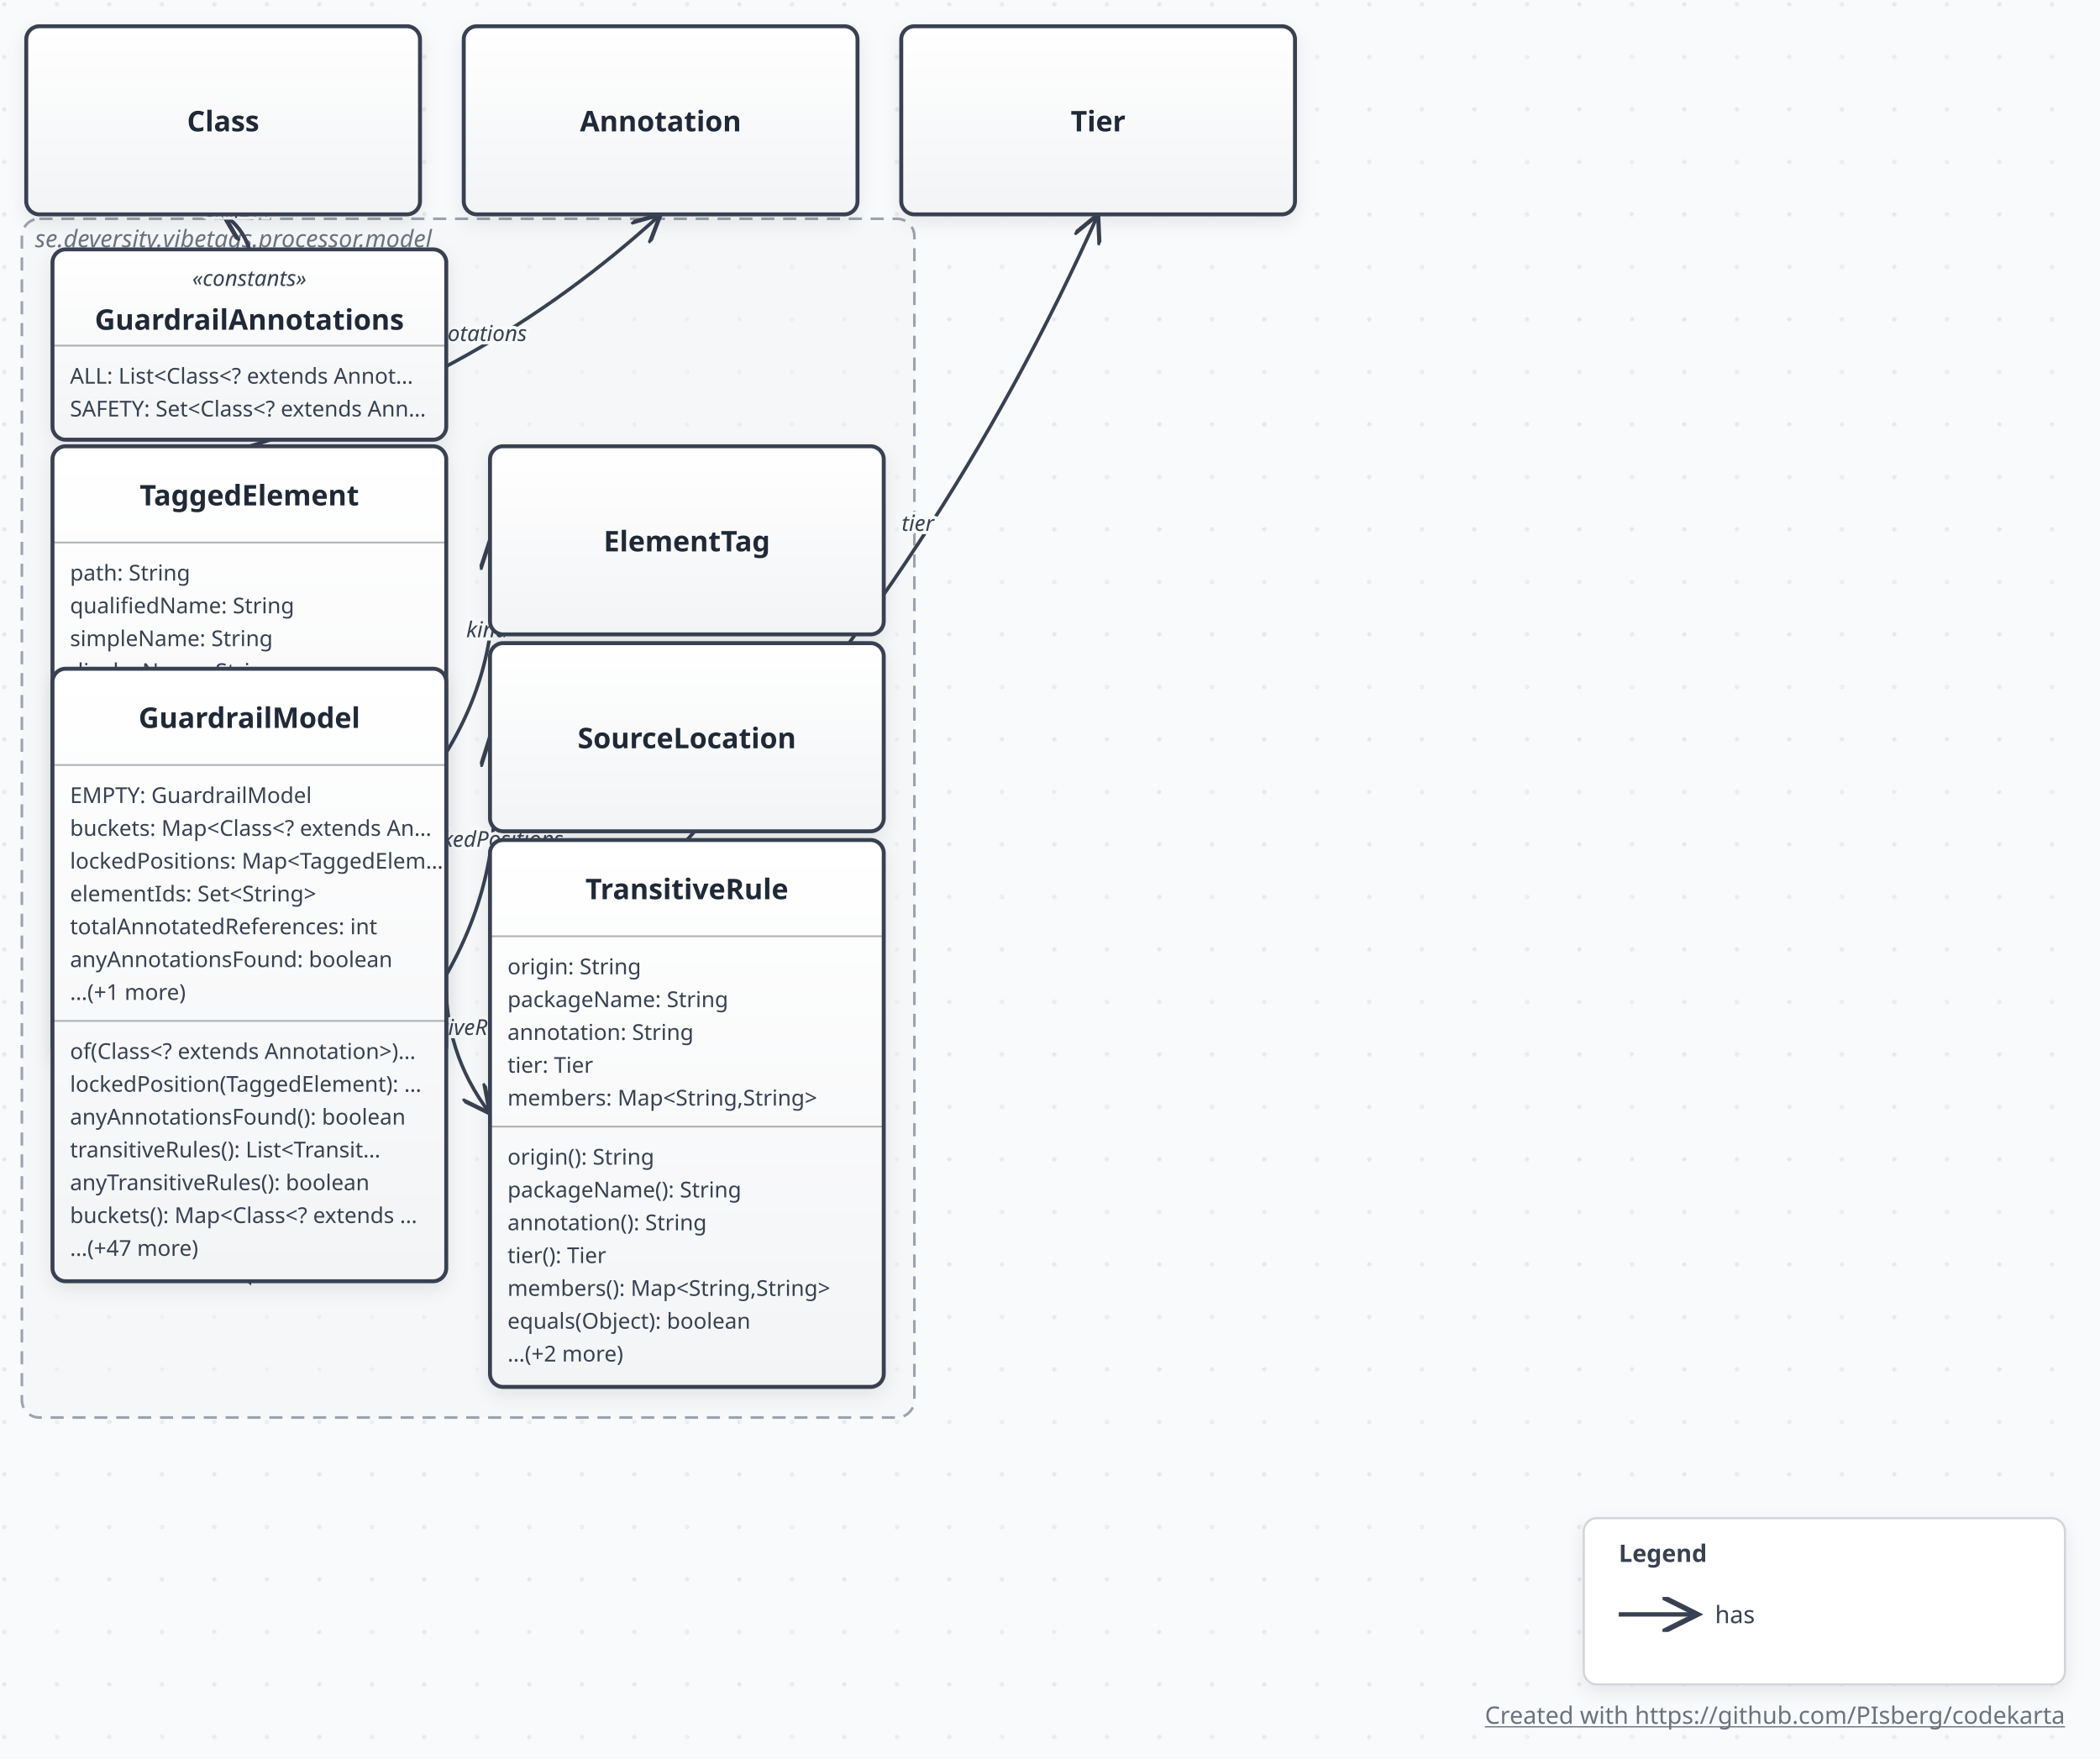
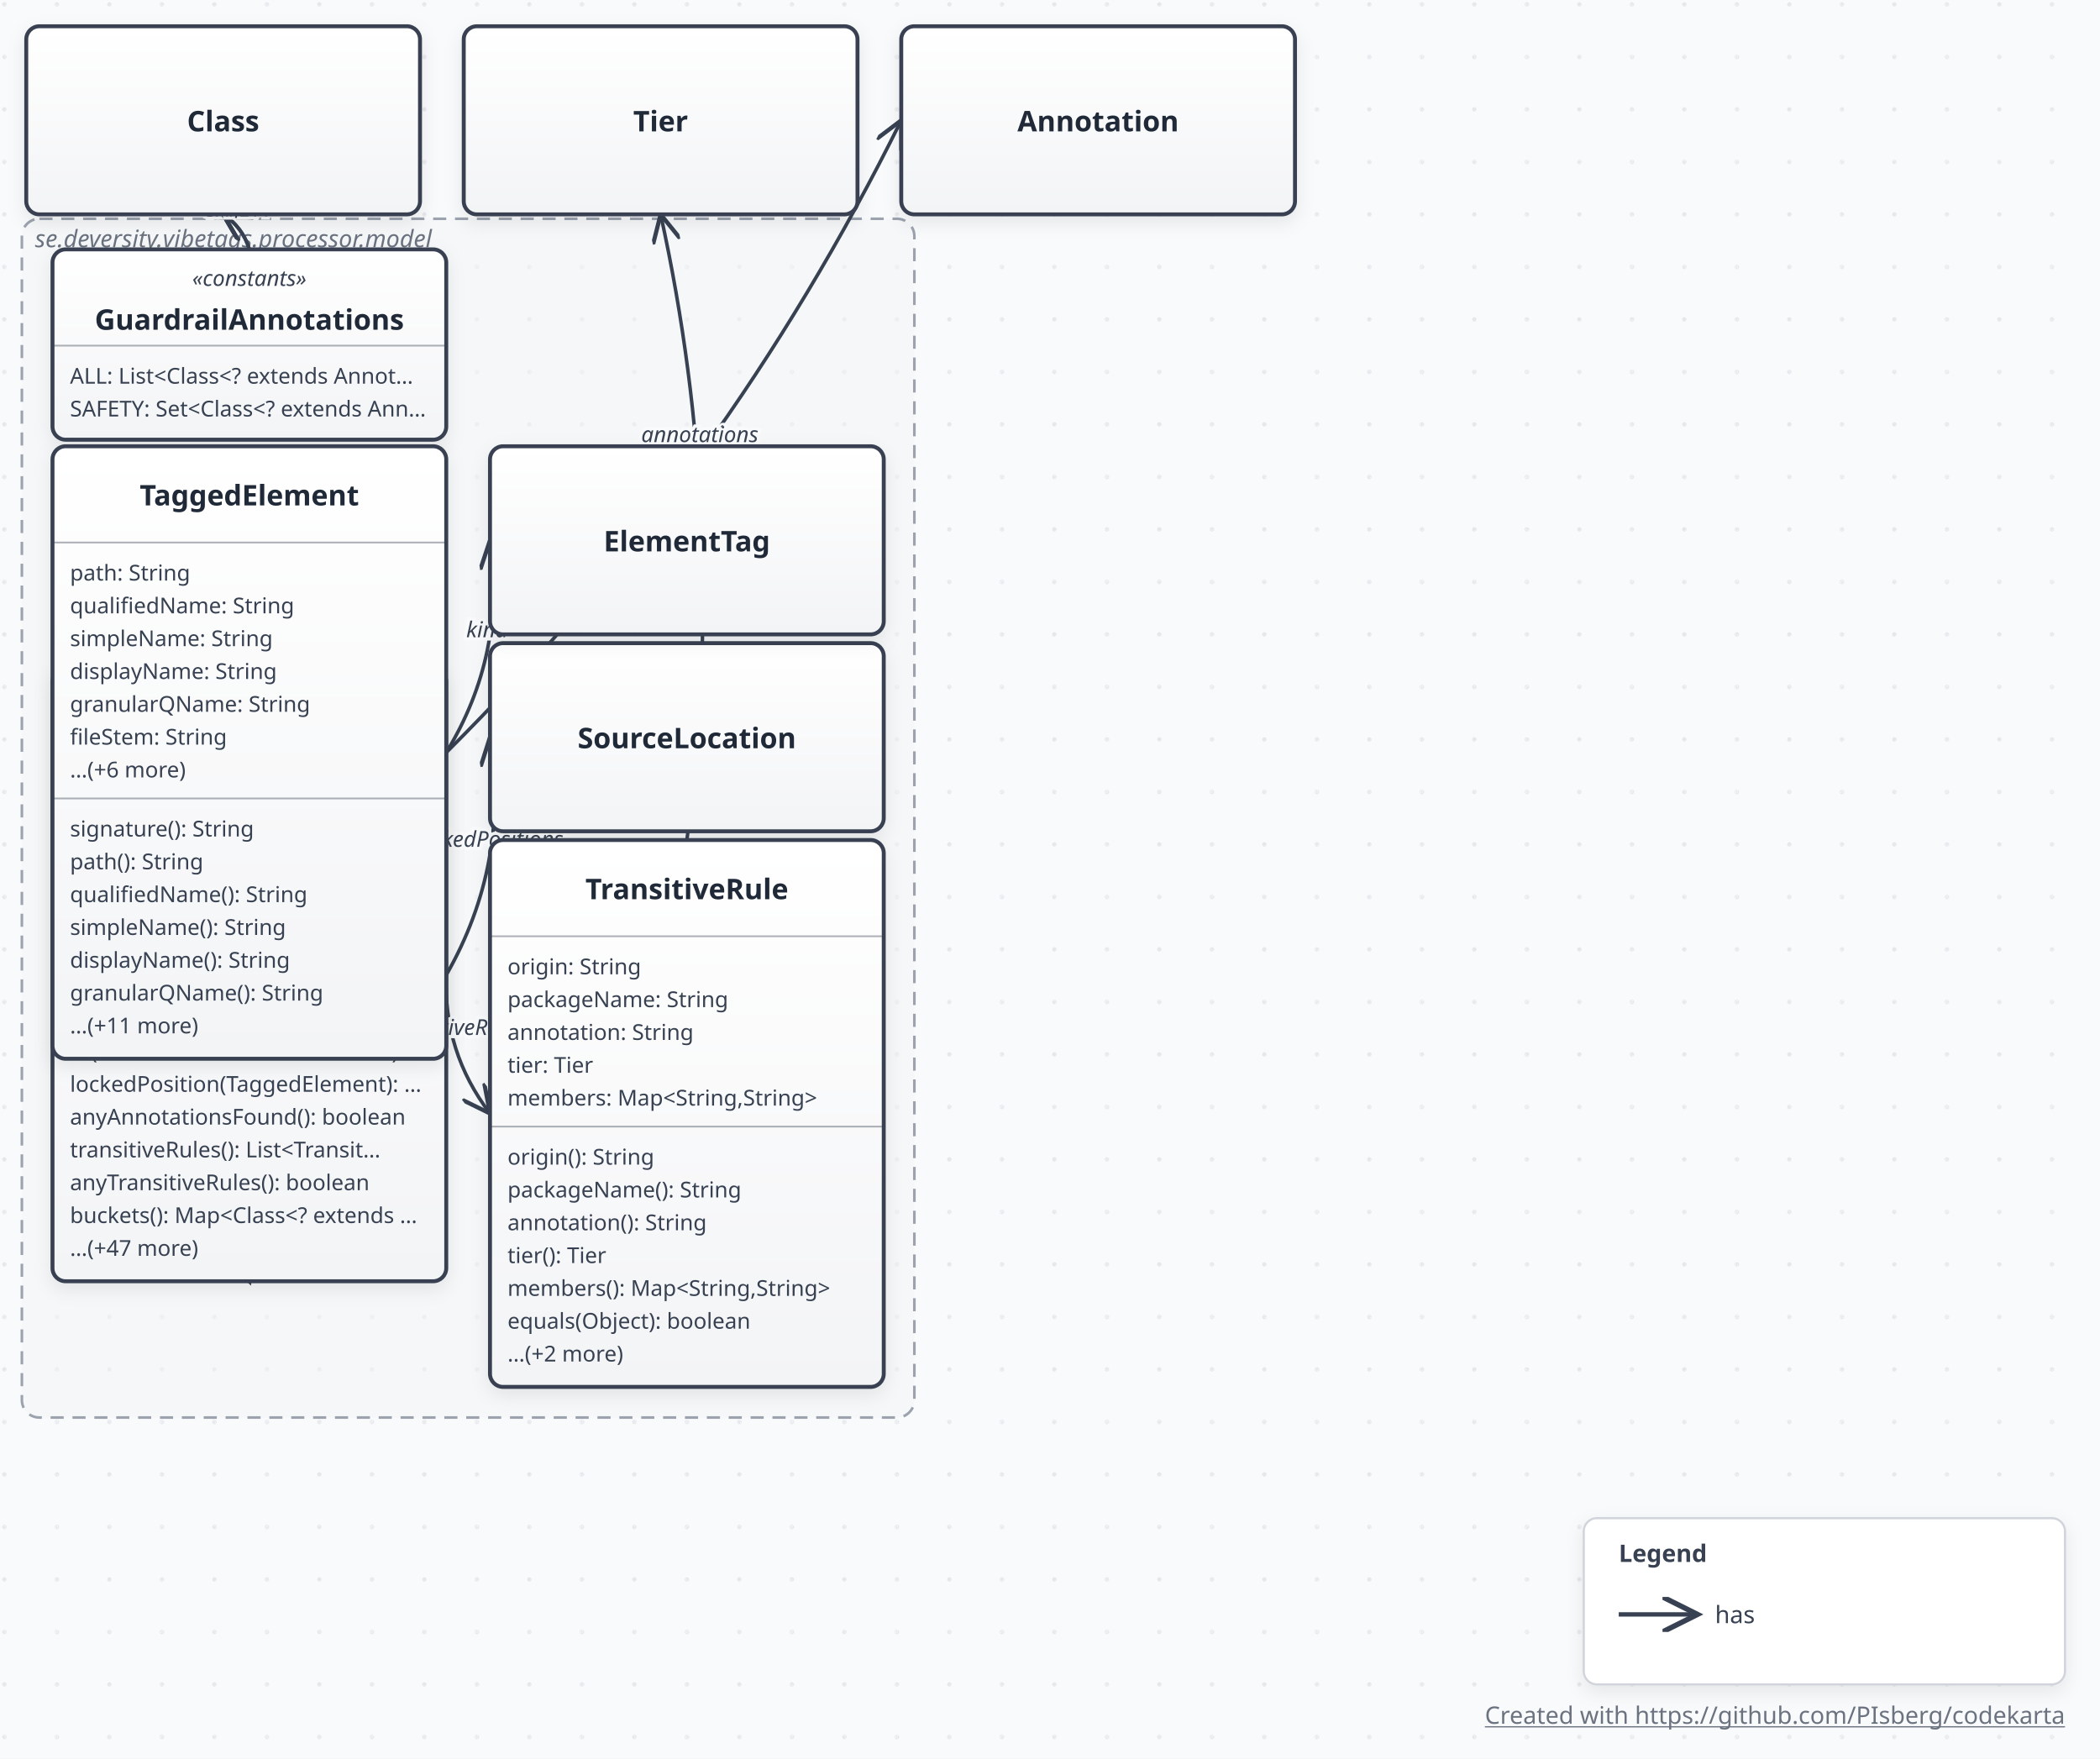
<svg xmlns="http://www.w3.org/2000/svg" width="960" height="804" viewBox="0 0 960 804">
  <defs>
    <style>
svg { font-family: 'Outfit', 'Inter', -apple-system, BlinkMacSystemFont, 'Segoe UI', sans-serif; }
text { font-family: 'Outfit', 'Inter', -apple-system, BlinkMacSystemFont, 'Segoe UI', sans-serif !important; }
.node-rect { transition: filter 0.2s ease, stroke-width 0.2s ease, stroke 0.2s ease; }
.node-rect:hover { stroke-width: 2.2 !important; filter: drop-shadow(0 8px 16px rgba(15, 23, 42, 0.12)) !important; }
.edge-line { stroke-linecap: round; stroke-linejoin: round; transition: stroke-width 0.2s ease; }
.edge-line:hover { stroke-width: 2.5 !important; }
.edge-label { paint-order: stroke; stroke: #f9fafb; stroke-width: 3; font-weight: 500; }
.diagram-attribution { fill: #9ca3af; text-decoration: none; transition: fill 0.2s ease; }
.diagram-attribution:hover { fill: #4b5563; text-decoration: underline; }
.group-rect { transition: stroke-width 0.2s ease; }
.node-label { pointer-events: none; }
</style>
    <filter id="nodeShadow" x="-20%" y="-20%" width="140%" height="140%">
      <feDropShadow dx="0" dy="3" stdDeviation="4" flood-color="#0f172a" flood-opacity="0.08" />
    </filter>
    <linearGradient id="grad-CLASS" x1="0%" y1="0%" x2="0%" y2="100%">
      <stop offset="0%" stop-color="#ffffff" />
      <stop offset="100%" stop-color="#f3f4f6" />
    </linearGradient>
    <linearGradient id="grad-INTERFACE" x1="0%" y1="0%" x2="0%" y2="100%">
      <stop offset="0%" stop-color="#eff6ff" />
      <stop offset="100%" stop-color="#dbeafe" />
    </linearGradient>
    <linearGradient id="grad-MODULE" x1="0%" y1="0%" x2="0%" y2="100%">
      <stop offset="0%" stop-color="#faf5ff" />
      <stop offset="100%" stop-color="#ede9fe" />
    </linearGradient>
    <linearGradient id="grad-METHOD" x1="0%" y1="0%" x2="0%" y2="100%">
      <stop offset="0%" stop-color="#fffbeb" />
      <stop offset="100%" stop-color="#fef3c7" />
    </linearGradient>
    <linearGradient id="grad-PACKAGE" x1="0%" y1="0%" x2="0%" y2="100%">
      <stop offset="0%" stop-color="#ecfdf5" />
      <stop offset="100%" stop-color="#d1fae5" />
    </linearGradient>
    <linearGradient id="grad-EXCEPTION" x1="0%" y1="0%" x2="0%" y2="100%">
      <stop offset="0%" stop-color="#fef2f2" />
      <stop offset="100%" stop-color="#fee2e2" />
    </linearGradient>
    <linearGradient id="grad-STATE" x1="0%" y1="0%" x2="0%" y2="100%">
      <stop offset="0%" stop-color="#f0f9ff" />
      <stop offset="100%" stop-color="#e0f2fe" />
    </linearGradient>
    <pattern id="dotGrid" width="24" height="24" patternUnits="userSpaceOnUse">
      <circle cx="2" cy="2" r="1" fill="#e5e7eb" />
    </pattern>
    <marker id="marker-open-374151" markerWidth="10" markerHeight="8" refX="8" refY="4" orient="auto">
      <path d="M0,0 L8,4 L0,8" fill="none" stroke="#374151" stroke-width="1.2" />
    </marker>
  </defs>
  <rect width="960" height="804" fill="#f9fafb" />
  <rect width="960" height="804" fill="url(#dotGrid)" />
  <rect class="group-rect" x="10.0" y="100.0" width="408.0" height="548.0" rx="8" fill="#f3f4f6" fill-opacity="0.5" stroke="#9ca3af" stroke-dasharray="6,4" stroke-width="1.2" />
  <text x="16.0" y="113.0" font-family="sans-serif" font-size="11" fill="#6b7280" font-style="italic">se.deversity.vibetags.processor.model</text>
  <path class="edge-line" data-source="GuardrailAnnotations" data-target="Class" data-type="HAS" d="M114.0 114.0 Q110.9 103.8 102.0 98.0" fill="none" stroke="#374151" stroke-width="1.6" marker-end="url(#marker-open-374151)" />
  <text class="edge-label" data-source="GuardrailAnnotations" data-target="Class" data-type="HAS" x="109.4" y="98.9" text-anchor="middle" font-family="sans-serif" font-size="10" fill="#374151" font-style="italic">ALL</text>
  <path class="edge-line" data-source="GuardrailAnnotations" data-target="Class" data-type="HAS" d="M114.0 114.0 Q110.9 103.8 102.0 98.0" fill="none" stroke="#374151" stroke-width="1.6" marker-end="url(#marker-open-374151)" />
  <text class="edge-label" data-source="GuardrailAnnotations" data-target="Class" data-type="HAS" x="109.4" y="98.9" text-anchor="middle" font-family="sans-serif" font-size="10" fill="#374151" font-style="italic">SAFETY</text>
-   <path class="edge-line" data-source="TaggedElement" data-target="ElementTag" data-type="HAS" d="M204.0 344.0 Q231.5 299.1 224.0 247.0" fill="none" stroke="#374151" stroke-width="1.6" marker-end="url(#marker-open-374151)" />
-   <text class="edge-label" data-source="TaggedElement" data-target="ElementTag" data-type="HAS" x="222.7" y="291.3" text-anchor="middle" font-family="sans-serif" font-size="10" fill="#374151" font-style="italic">kind</text>
-   <path class="edge-line" data-source="TaggedElement" data-target="Annotation" data-type="HAS" d="M114.0 204.0 Q220.3 172.8 302.0 98.0" fill="none" stroke="#374151" stroke-width="1.6" marker-end="url(#marker-open-374151)" />
-   <text class="edge-label" data-source="TaggedElement" data-target="Annotation" data-type="HAS" x="214.1" y="155.9" text-anchor="middle" font-family="sans-serif" font-size="10" fill="#374151" font-style="italic">annotations</text>
-   <path class="edge-line" data-source="TaggedElement" data-target="TaggedElement" data-type="HAS" d="M114.0 204.0 Q63.6 344.0 114.0 484.0" fill="none" stroke="#374151" stroke-width="1.6" marker-end="url(#marker-open-374151)" />
-   <text class="edge-label" data-source="TaggedElement" data-target="TaggedElement" data-type="HAS" x="88.8" y="338.0" text-anchor="middle" font-family="sans-serif" font-size="10" fill="#374151" font-style="italic">owner</text>
  <path class="edge-line" data-source="GuardrailModel" data-target="GuardrailModel" data-type="HAS" d="M114.0 305.7 Q63.6 445.7 114.0 585.7" fill="none" stroke="#374151" stroke-width="1.6" marker-end="url(#marker-open-374151)" />
  <text class="edge-label" data-source="GuardrailModel" data-target="GuardrailModel" data-type="HAS" x="88.8" y="439.7" text-anchor="middle" font-family="sans-serif" font-size="10" fill="#374151" font-style="italic">EMPTY</text>
  <path class="edge-line" data-source="GuardrailModel" data-target="SourceLocation" data-type="HAS" d="M204.0 445.7 Q233.1 394.8 224.0 337.0" fill="none" stroke="#374151" stroke-width="1.6" marker-end="url(#marker-open-374151)" />
  <text class="edge-label" data-source="GuardrailModel" data-target="SourceLocation" data-type="HAS" x="223.5" y="387.1" text-anchor="middle" font-family="sans-serif" font-size="10" fill="#374151" font-style="italic">lockedPositions</text>
  <path class="edge-line" data-source="GuardrailModel" data-target="TransitiveRule" data-type="HAS" d="M204.0 445.7 Q202.6 480.9 224.0 509.0" fill="none" stroke="#374151" stroke-width="1.6" marker-end="url(#marker-open-374151)" />
  <text class="edge-label" data-source="GuardrailModel" data-target="TransitiveRule" data-type="HAS" x="208.3" y="473.1" text-anchor="middle" font-family="sans-serif" font-size="10" fill="#374151" font-style="italic">transitiveRules</text>
-   <path class="edge-line" data-source="TransitiveRule" data-target="Tier" data-type="HAS" d="M314.0 384.0 Q431.3 256.3 502.0 98.0" fill="none" stroke="#374151" stroke-width="1.6" marker-end="url(#marker-open-374151)" />
-   <text class="edge-label" data-source="TransitiveRule" data-target="Tier" data-type="HAS" x="419.6" y="242.7" text-anchor="middle" font-family="sans-serif" font-size="10" fill="#374151" font-style="italic">tier</text>
+   <path class="edge-line" data-source="TransitiveRule" data-target="Tier" data-type="HAS" d="M314.0 384.0 Q333.2 239.9 302.0 98.0" fill="none" stroke="#374151" stroke-width="1.6" marker-end="url(#marker-open-374151)" />
+   <text class="edge-label" data-source="TransitiveRule" data-target="Tier" data-type="HAS" x="320.6" y="234.5" text-anchor="middle" font-family="sans-serif" font-size="10" fill="#374151" font-style="italic">tier</text>
+   <path class="edge-line" data-source="TaggedElement" data-target="ElementTag" data-type="HAS" d="M204.0 344.0 Q231.5 299.1 224.0 247.0" fill="none" stroke="#374151" stroke-width="1.6" marker-end="url(#marker-open-374151)" />
+   <text class="edge-label" data-source="TaggedElement" data-target="ElementTag" data-type="HAS" x="222.7" y="291.3" text-anchor="middle" font-family="sans-serif" font-size="10" fill="#374151" font-style="italic">kind</text>
+   <path class="edge-line" data-source="TaggedElement" data-target="Annotation" data-type="HAS" d="M204.0 344.0 Q331.9 216.7 412.0 55.0" fill="none" stroke="#374151" stroke-width="1.6" marker-end="url(#marker-open-374151)" />
+   <text class="edge-label" data-source="TaggedElement" data-target="Annotation" data-type="HAS" x="319.9" y="202.1" text-anchor="middle" font-family="sans-serif" font-size="10" fill="#374151" font-style="italic">annotations</text>
+   <path class="edge-line" data-source="TaggedElement" data-target="TaggedElement" data-type="HAS" d="M114.0 204.0 Q63.6 344.0 114.0 484.0" fill="none" stroke="#374151" stroke-width="1.6" marker-end="url(#marker-open-374151)" />
+   <text class="edge-label" data-source="TaggedElement" data-target="TaggedElement" data-type="HAS" x="88.8" y="338.0" text-anchor="middle" font-family="sans-serif" font-size="10" fill="#374151" font-style="italic">owner</text>
  <g id="GuardrailAnnotations">
    <rect class="node-rect" x="24.0" y="114.0" width="180.0" height="87.0" rx="6.0" fill="url(#grad-CLASS)" stroke="#374151" stroke-width="1.8" filter="url(#nodeShadow)" />
    <text class="node-label" x="114.0" y="130.7" text-anchor="middle" font-family="sans-serif" font-size="10" fill="#374151" font-style="italic">«constants»</text>
    <text class="node-label" x="114.0" y="145.7" text-anchor="middle" dominant-baseline="central" font-family="sans-serif" font-size="13" font-weight="bold" fill="#1f2937">GuardrailAnnotations</text>
    <line x1="24.0" y1="158.0" x2="204.0" y2="158.0" stroke="#374151" stroke-width="0.8" opacity="0.4" />
    <text x="32.0" y="171.5" font-family="sans-serif" font-size="10" fill="#374151" dominant-baseline="central">ALL: List&lt;Class&lt;? extends Annot…</text>
    <text x="32.0" y="186.5" font-family="sans-serif" font-size="10" fill="#374151" dominant-baseline="central">SAFETY: Set&lt;Class&lt;? extends Ann…</text>
  </g>
  <g id="Class">
    <rect class="node-rect" x="12.0" y="12.0" width="180.0" height="86.0" rx="6.0" fill="url(#grad-CLASS)" stroke="#374151" stroke-width="1.8" filter="url(#nodeShadow)" />
    <text class="node-label" x="102.0" y="55.0" text-anchor="middle" dominant-baseline="central" font-family="sans-serif" font-size="13" font-weight="bold" fill="#1f2937">Class</text>
+   </g>
+   <g id="GuardrailModel">
+     <rect class="node-rect" x="24.0" y="305.7" width="180.0" height="280.0" rx="6.0" fill="url(#grad-CLASS)" stroke="#374151" stroke-width="1.8" filter="url(#nodeShadow)" />
+     <text class="node-label" x="114.0" y="327.7" text-anchor="middle" dominant-baseline="central" font-family="sans-serif" font-size="13" font-weight="bold" fill="#1f2937">GuardrailModel</text>
+     <line x1="24.0" y1="349.7" x2="204.0" y2="349.7" stroke="#374151" stroke-width="0.8" opacity="0.4" />
+     <text x="32.0" y="363.2" font-family="sans-serif" font-size="10" fill="#374151" dominant-baseline="central">EMPTY: GuardrailModel</text>
+     <text x="32.0" y="378.2" font-family="sans-serif" font-size="10" fill="#374151" dominant-baseline="central">buckets: Map&lt;Class&lt;? extends An…</text>
+     <text x="32.0" y="393.2" font-family="sans-serif" font-size="10" fill="#374151" dominant-baseline="central">lockedPositions: Map&lt;TaggedElem…</text>
+     <text x="32.0" y="408.2" font-family="sans-serif" font-size="10" fill="#374151" dominant-baseline="central">elementIds: Set&lt;String&gt;</text>
+     <text x="32.0" y="423.2" font-family="sans-serif" font-size="10" fill="#374151" dominant-baseline="central">totalAnnotatedReferences: int</text>
+     <text x="32.0" y="438.2" font-family="sans-serif" font-size="10" fill="#374151" dominant-baseline="central">anyAnnotationsFound: boolean</text>
+     <text x="32.0" y="453.2" font-family="sans-serif" font-size="10" fill="#374151" dominant-baseline="central">…(+1 more)</text>
+     <line x1="24.0" y1="466.7" x2="204.0" y2="466.7" stroke="#374151" stroke-width="0.8" opacity="0.4" />
+     <text x="32.0" y="480.2" font-family="sans-serif" font-size="10" fill="#374151" dominant-baseline="central">of(Class&lt;? extends Annotation&gt;)…</text>
+     <text x="32.0" y="495.2" font-family="sans-serif" font-size="10" fill="#374151" dominant-baseline="central">lockedPosition(TaggedElement): …</text>
+     <text x="32.0" y="510.2" font-family="sans-serif" font-size="10" fill="#374151" dominant-baseline="central">anyAnnotationsFound(): boolean</text>
+     <text x="32.0" y="525.2" font-family="sans-serif" font-size="10" fill="#374151" dominant-baseline="central">transitiveRules(): List&lt;Transit…</text>
+     <text x="32.0" y="540.2" font-family="sans-serif" font-size="10" fill="#374151" dominant-baseline="central">anyTransitiveRules(): boolean</text>
+     <text x="32.0" y="555.2" font-family="sans-serif" font-size="10" fill="#374151" dominant-baseline="central">buckets(): Map&lt;Class&lt;? extends …</text>
+     <text x="32.0" y="570.2" font-family="sans-serif" font-size="10" fill="#374151" dominant-baseline="central">…(+47 more)</text>
+   </g>
+   <g id="SourceLocation">
+     <rect class="node-rect" x="224.0" y="294.0" width="180.0" height="86.0" rx="6.0" fill="url(#grad-CLASS)" stroke="#374151" stroke-width="1.8" filter="url(#nodeShadow)" />
+     <text class="node-label" x="314.0" y="337.0" text-anchor="middle" dominant-baseline="central" font-family="sans-serif" font-size="13" font-weight="bold" fill="#1f2937">SourceLocation</text>
+   </g>
+   <g id="TransitiveRule">
+     <rect class="node-rect" x="224.0" y="384.0" width="180.0" height="250.0" rx="6.0" fill="url(#grad-CLASS)" stroke="#374151" stroke-width="1.8" filter="url(#nodeShadow)" />
+     <text class="node-label" x="314.0" y="406.0" text-anchor="middle" dominant-baseline="central" font-family="sans-serif" font-size="13" font-weight="bold" fill="#1f2937">TransitiveRule</text>
+     <line x1="224.0" y1="428.0" x2="404.0" y2="428.0" stroke="#374151" stroke-width="0.8" opacity="0.4" />
+     <text x="232.0" y="441.5" font-family="sans-serif" font-size="10" fill="#374151" dominant-baseline="central">origin: String</text>
+     <text x="232.0" y="456.5" font-family="sans-serif" font-size="10" fill="#374151" dominant-baseline="central">packageName: String</text>
+     <text x="232.0" y="471.5" font-family="sans-serif" font-size="10" fill="#374151" dominant-baseline="central">annotation: String</text>
+     <text x="232.0" y="486.5" font-family="sans-serif" font-size="10" fill="#374151" dominant-baseline="central">tier: Tier</text>
+     <text x="232.0" y="501.5" font-family="sans-serif" font-size="10" fill="#374151" dominant-baseline="central">members: Map&lt;String,String&gt;</text>
+     <line x1="224.0" y1="515.0" x2="404.0" y2="515.0" stroke="#374151" stroke-width="0.8" opacity="0.4" />
+     <text x="232.0" y="528.5" font-family="sans-serif" font-size="10" fill="#374151" dominant-baseline="central">origin(): String</text>
+     <text x="232.0" y="543.5" font-family="sans-serif" font-size="10" fill="#374151" dominant-baseline="central">packageName(): String</text>
+     <text x="232.0" y="558.5" font-family="sans-serif" font-size="10" fill="#374151" dominant-baseline="central">annotation(): String</text>
+     <text x="232.0" y="573.5" font-family="sans-serif" font-size="10" fill="#374151" dominant-baseline="central">tier(): Tier</text>
+     <text x="232.0" y="588.5" font-family="sans-serif" font-size="10" fill="#374151" dominant-baseline="central">members(): Map&lt;String,String&gt;</text>
+     <text x="232.0" y="603.5" font-family="sans-serif" font-size="10" fill="#374151" dominant-baseline="central">equals(Object): boolean</text>
+     <text x="232.0" y="618.5" font-family="sans-serif" font-size="10" fill="#374151" dominant-baseline="central">…(+2 more)</text>
+   </g>
+   <g id="Tier">
+     <rect class="node-rect" x="212.0" y="12.0" width="180.0" height="86.0" rx="6.0" fill="url(#grad-CLASS)" stroke="#374151" stroke-width="1.8" filter="url(#nodeShadow)" />
+     <text class="node-label" x="302.0" y="55.0" text-anchor="middle" dominant-baseline="central" font-family="sans-serif" font-size="13" font-weight="bold" fill="#1f2937">Tier</text>
+   </g>
+   <g id="ElementTag">
+     <rect class="node-rect" x="224.0" y="204.0" width="180.0" height="86.0" rx="6.0" fill="url(#grad-CLASS)" stroke="#374151" stroke-width="1.8" filter="url(#nodeShadow)" />
+     <text class="node-label" x="314.0" y="247.0" text-anchor="middle" dominant-baseline="central" font-family="sans-serif" font-size="13" font-weight="bold" fill="#1f2937">ElementTag</text>
  </g>
  <g id="TaggedElement">
    <rect class="node-rect" x="24.0" y="204.0" width="180.0" height="280.0" rx="6.0" fill="url(#grad-CLASS)" stroke="#374151" stroke-width="1.8" filter="url(#nodeShadow)" />
    <text class="node-label" x="114.0" y="226.0" text-anchor="middle" dominant-baseline="central" font-family="sans-serif" font-size="13" font-weight="bold" fill="#1f2937">TaggedElement</text>
    <line x1="24.0" y1="248.0" x2="204.0" y2="248.0" stroke="#374151" stroke-width="0.8" opacity="0.4" />
    <text x="32.0" y="261.5" font-family="sans-serif" font-size="10" fill="#374151" dominant-baseline="central">path: String</text>
    <text x="32.0" y="276.5" font-family="sans-serif" font-size="10" fill="#374151" dominant-baseline="central">qualifiedName: String</text>
    <text x="32.0" y="291.5" font-family="sans-serif" font-size="10" fill="#374151" dominant-baseline="central">simpleName: String</text>
    <text x="32.0" y="306.5" font-family="sans-serif" font-size="10" fill="#374151" dominant-baseline="central">displayName: String</text>
    <text x="32.0" y="321.5" font-family="sans-serif" font-size="10" fill="#374151" dominant-baseline="central">granularQName: String</text>
    <text x="32.0" y="336.5" font-family="sans-serif" font-size="10" fill="#374151" dominant-baseline="central">fileStem: String</text>
    <text x="32.0" y="351.5" font-family="sans-serif" font-size="10" fill="#374151" dominant-baseline="central">…(+6 more)</text>
    <line x1="24.0" y1="365.0" x2="204.0" y2="365.0" stroke="#374151" stroke-width="0.8" opacity="0.4" />
    <text x="32.0" y="378.5" font-family="sans-serif" font-size="10" fill="#374151" dominant-baseline="central">signature(): String</text>
    <text x="32.0" y="393.5" font-family="sans-serif" font-size="10" fill="#374151" dominant-baseline="central">path(): String</text>
    <text x="32.0" y="408.5" font-family="sans-serif" font-size="10" fill="#374151" dominant-baseline="central">qualifiedName(): String</text>
    <text x="32.0" y="423.5" font-family="sans-serif" font-size="10" fill="#374151" dominant-baseline="central">simpleName(): String</text>
    <text x="32.0" y="438.5" font-family="sans-serif" font-size="10" fill="#374151" dominant-baseline="central">displayName(): String</text>
    <text x="32.0" y="453.5" font-family="sans-serif" font-size="10" fill="#374151" dominant-baseline="central">granularQName(): String</text>
    <text x="32.0" y="468.5" font-family="sans-serif" font-size="10" fill="#374151" dominant-baseline="central">…(+11 more)</text>
  </g>
-   <g id="ElementTag">
-     <rect class="node-rect" x="224.0" y="204.0" width="180.0" height="86.0" rx="6.0" fill="url(#grad-CLASS)" stroke="#374151" stroke-width="1.8" filter="url(#nodeShadow)" />
-     <text class="node-label" x="314.0" y="247.0" text-anchor="middle" dominant-baseline="central" font-family="sans-serif" font-size="13" font-weight="bold" fill="#1f2937">ElementTag</text>
-   </g>
  <g id="Annotation">
-     <rect class="node-rect" x="212.0" y="12.0" width="180.0" height="86.0" rx="6.0" fill="url(#grad-CLASS)" stroke="#374151" stroke-width="1.8" filter="url(#nodeShadow)" />
-     <text class="node-label" x="302.0" y="55.0" text-anchor="middle" dominant-baseline="central" font-family="sans-serif" font-size="13" font-weight="bold" fill="#1f2937">Annotation</text>
-   </g>
-   <g id="SourceLocation">
-     <rect class="node-rect" x="224.0" y="294.0" width="180.0" height="86.0" rx="6.0" fill="url(#grad-CLASS)" stroke="#374151" stroke-width="1.8" filter="url(#nodeShadow)" />
-     <text class="node-label" x="314.0" y="337.0" text-anchor="middle" dominant-baseline="central" font-family="sans-serif" font-size="13" font-weight="bold" fill="#1f2937">SourceLocation</text>
-   </g>
-   <g id="GuardrailModel">
-     <rect class="node-rect" x="24.0" y="305.7" width="180.0" height="280.0" rx="6.0" fill="url(#grad-CLASS)" stroke="#374151" stroke-width="1.8" filter="url(#nodeShadow)" />
-     <text class="node-label" x="114.0" y="327.7" text-anchor="middle" dominant-baseline="central" font-family="sans-serif" font-size="13" font-weight="bold" fill="#1f2937">GuardrailModel</text>
-     <line x1="24.0" y1="349.7" x2="204.0" y2="349.7" stroke="#374151" stroke-width="0.8" opacity="0.4" />
-     <text x="32.0" y="363.2" font-family="sans-serif" font-size="10" fill="#374151" dominant-baseline="central">EMPTY: GuardrailModel</text>
-     <text x="32.0" y="378.2" font-family="sans-serif" font-size="10" fill="#374151" dominant-baseline="central">buckets: Map&lt;Class&lt;? extends An…</text>
-     <text x="32.0" y="393.2" font-family="sans-serif" font-size="10" fill="#374151" dominant-baseline="central">lockedPositions: Map&lt;TaggedElem…</text>
-     <text x="32.0" y="408.2" font-family="sans-serif" font-size="10" fill="#374151" dominant-baseline="central">elementIds: Set&lt;String&gt;</text>
-     <text x="32.0" y="423.2" font-family="sans-serif" font-size="10" fill="#374151" dominant-baseline="central">totalAnnotatedReferences: int</text>
-     <text x="32.0" y="438.2" font-family="sans-serif" font-size="10" fill="#374151" dominant-baseline="central">anyAnnotationsFound: boolean</text>
-     <text x="32.0" y="453.2" font-family="sans-serif" font-size="10" fill="#374151" dominant-baseline="central">…(+1 more)</text>
-     <line x1="24.0" y1="466.7" x2="204.0" y2="466.7" stroke="#374151" stroke-width="0.8" opacity="0.4" />
-     <text x="32.0" y="480.2" font-family="sans-serif" font-size="10" fill="#374151" dominant-baseline="central">of(Class&lt;? extends Annotation&gt;)…</text>
-     <text x="32.0" y="495.2" font-family="sans-serif" font-size="10" fill="#374151" dominant-baseline="central">lockedPosition(TaggedElement): …</text>
-     <text x="32.0" y="510.2" font-family="sans-serif" font-size="10" fill="#374151" dominant-baseline="central">anyAnnotationsFound(): boolean</text>
-     <text x="32.0" y="525.2" font-family="sans-serif" font-size="10" fill="#374151" dominant-baseline="central">transitiveRules(): List&lt;Transit…</text>
-     <text x="32.0" y="540.2" font-family="sans-serif" font-size="10" fill="#374151" dominant-baseline="central">anyTransitiveRules(): boolean</text>
-     <text x="32.0" y="555.2" font-family="sans-serif" font-size="10" fill="#374151" dominant-baseline="central">buckets(): Map&lt;Class&lt;? extends …</text>
-     <text x="32.0" y="570.2" font-family="sans-serif" font-size="10" fill="#374151" dominant-baseline="central">…(+47 more)</text>
-   </g>
-   <g id="TransitiveRule">
-     <rect class="node-rect" x="224.0" y="384.0" width="180.0" height="250.0" rx="6.0" fill="url(#grad-CLASS)" stroke="#374151" stroke-width="1.8" filter="url(#nodeShadow)" />
-     <text class="node-label" x="314.0" y="406.0" text-anchor="middle" dominant-baseline="central" font-family="sans-serif" font-size="13" font-weight="bold" fill="#1f2937">TransitiveRule</text>
-     <line x1="224.0" y1="428.0" x2="404.0" y2="428.0" stroke="#374151" stroke-width="0.8" opacity="0.4" />
-     <text x="232.0" y="441.5" font-family="sans-serif" font-size="10" fill="#374151" dominant-baseline="central">origin: String</text>
-     <text x="232.0" y="456.5" font-family="sans-serif" font-size="10" fill="#374151" dominant-baseline="central">packageName: String</text>
-     <text x="232.0" y="471.5" font-family="sans-serif" font-size="10" fill="#374151" dominant-baseline="central">annotation: String</text>
-     <text x="232.0" y="486.5" font-family="sans-serif" font-size="10" fill="#374151" dominant-baseline="central">tier: Tier</text>
-     <text x="232.0" y="501.5" font-family="sans-serif" font-size="10" fill="#374151" dominant-baseline="central">members: Map&lt;String,String&gt;</text>
-     <line x1="224.0" y1="515.0" x2="404.0" y2="515.0" stroke="#374151" stroke-width="0.8" opacity="0.4" />
-     <text x="232.0" y="528.5" font-family="sans-serif" font-size="10" fill="#374151" dominant-baseline="central">origin(): String</text>
-     <text x="232.0" y="543.5" font-family="sans-serif" font-size="10" fill="#374151" dominant-baseline="central">packageName(): String</text>
-     <text x="232.0" y="558.5" font-family="sans-serif" font-size="10" fill="#374151" dominant-baseline="central">annotation(): String</text>
-     <text x="232.0" y="573.5" font-family="sans-serif" font-size="10" fill="#374151" dominant-baseline="central">tier(): Tier</text>
-     <text x="232.0" y="588.5" font-family="sans-serif" font-size="10" fill="#374151" dominant-baseline="central">members(): Map&lt;String,String&gt;</text>
-     <text x="232.0" y="603.5" font-family="sans-serif" font-size="10" fill="#374151" dominant-baseline="central">equals(Object): boolean</text>
-     <text x="232.0" y="618.5" font-family="sans-serif" font-size="10" fill="#374151" dominant-baseline="central">…(+2 more)</text>
-   </g>
-   <g id="Tier">
    <rect class="node-rect" x="412.0" y="12.0" width="180.0" height="86.0" rx="6.0" fill="url(#grad-CLASS)" stroke="#374151" stroke-width="1.8" filter="url(#nodeShadow)" />
-     <text class="node-label" x="502.0" y="55.0" text-anchor="middle" dominant-baseline="central" font-family="sans-serif" font-size="13" font-weight="bold" fill="#1f2937">Tier</text>
+     <text class="node-label" x="502.0" y="55.0" text-anchor="middle" dominant-baseline="central" font-family="sans-serif" font-size="13" font-weight="bold" fill="#1f2937">Annotation</text>
  </g>
  <rect x="724.0" y="694.0" width="220.0" height="76.0" rx="6" fill="#ffffff" stroke="#d1d5db" stroke-width="1" filter="url(#nodeShadow)" />
  <text x="740.0" y="714.0" font-family="sans-serif" font-size="11" font-weight="bold" fill="#374151">Legend</text>
  <line x1="740.0" y1="738.0" x2="776.0" y2="738.0" stroke="#374151" stroke-width="2" marker-end="url(#marker-open-374151)" />
  <text x="784.0" y="742.0" font-family="sans-serif" font-size="11" fill="#374151">has</text>
  <a class="diagram-attribution" href="https://github.com/PIsberg/codekarta" target="_blank" rel="noopener noreferrer">
    <text x="944.0" y="788.0" text-anchor="end" font-family="sans-serif" font-size="11" fill="#6b7280" text-decoration="underline">Created with https://github.com/PIsberg/codekarta</text>
  </a>
</svg>
